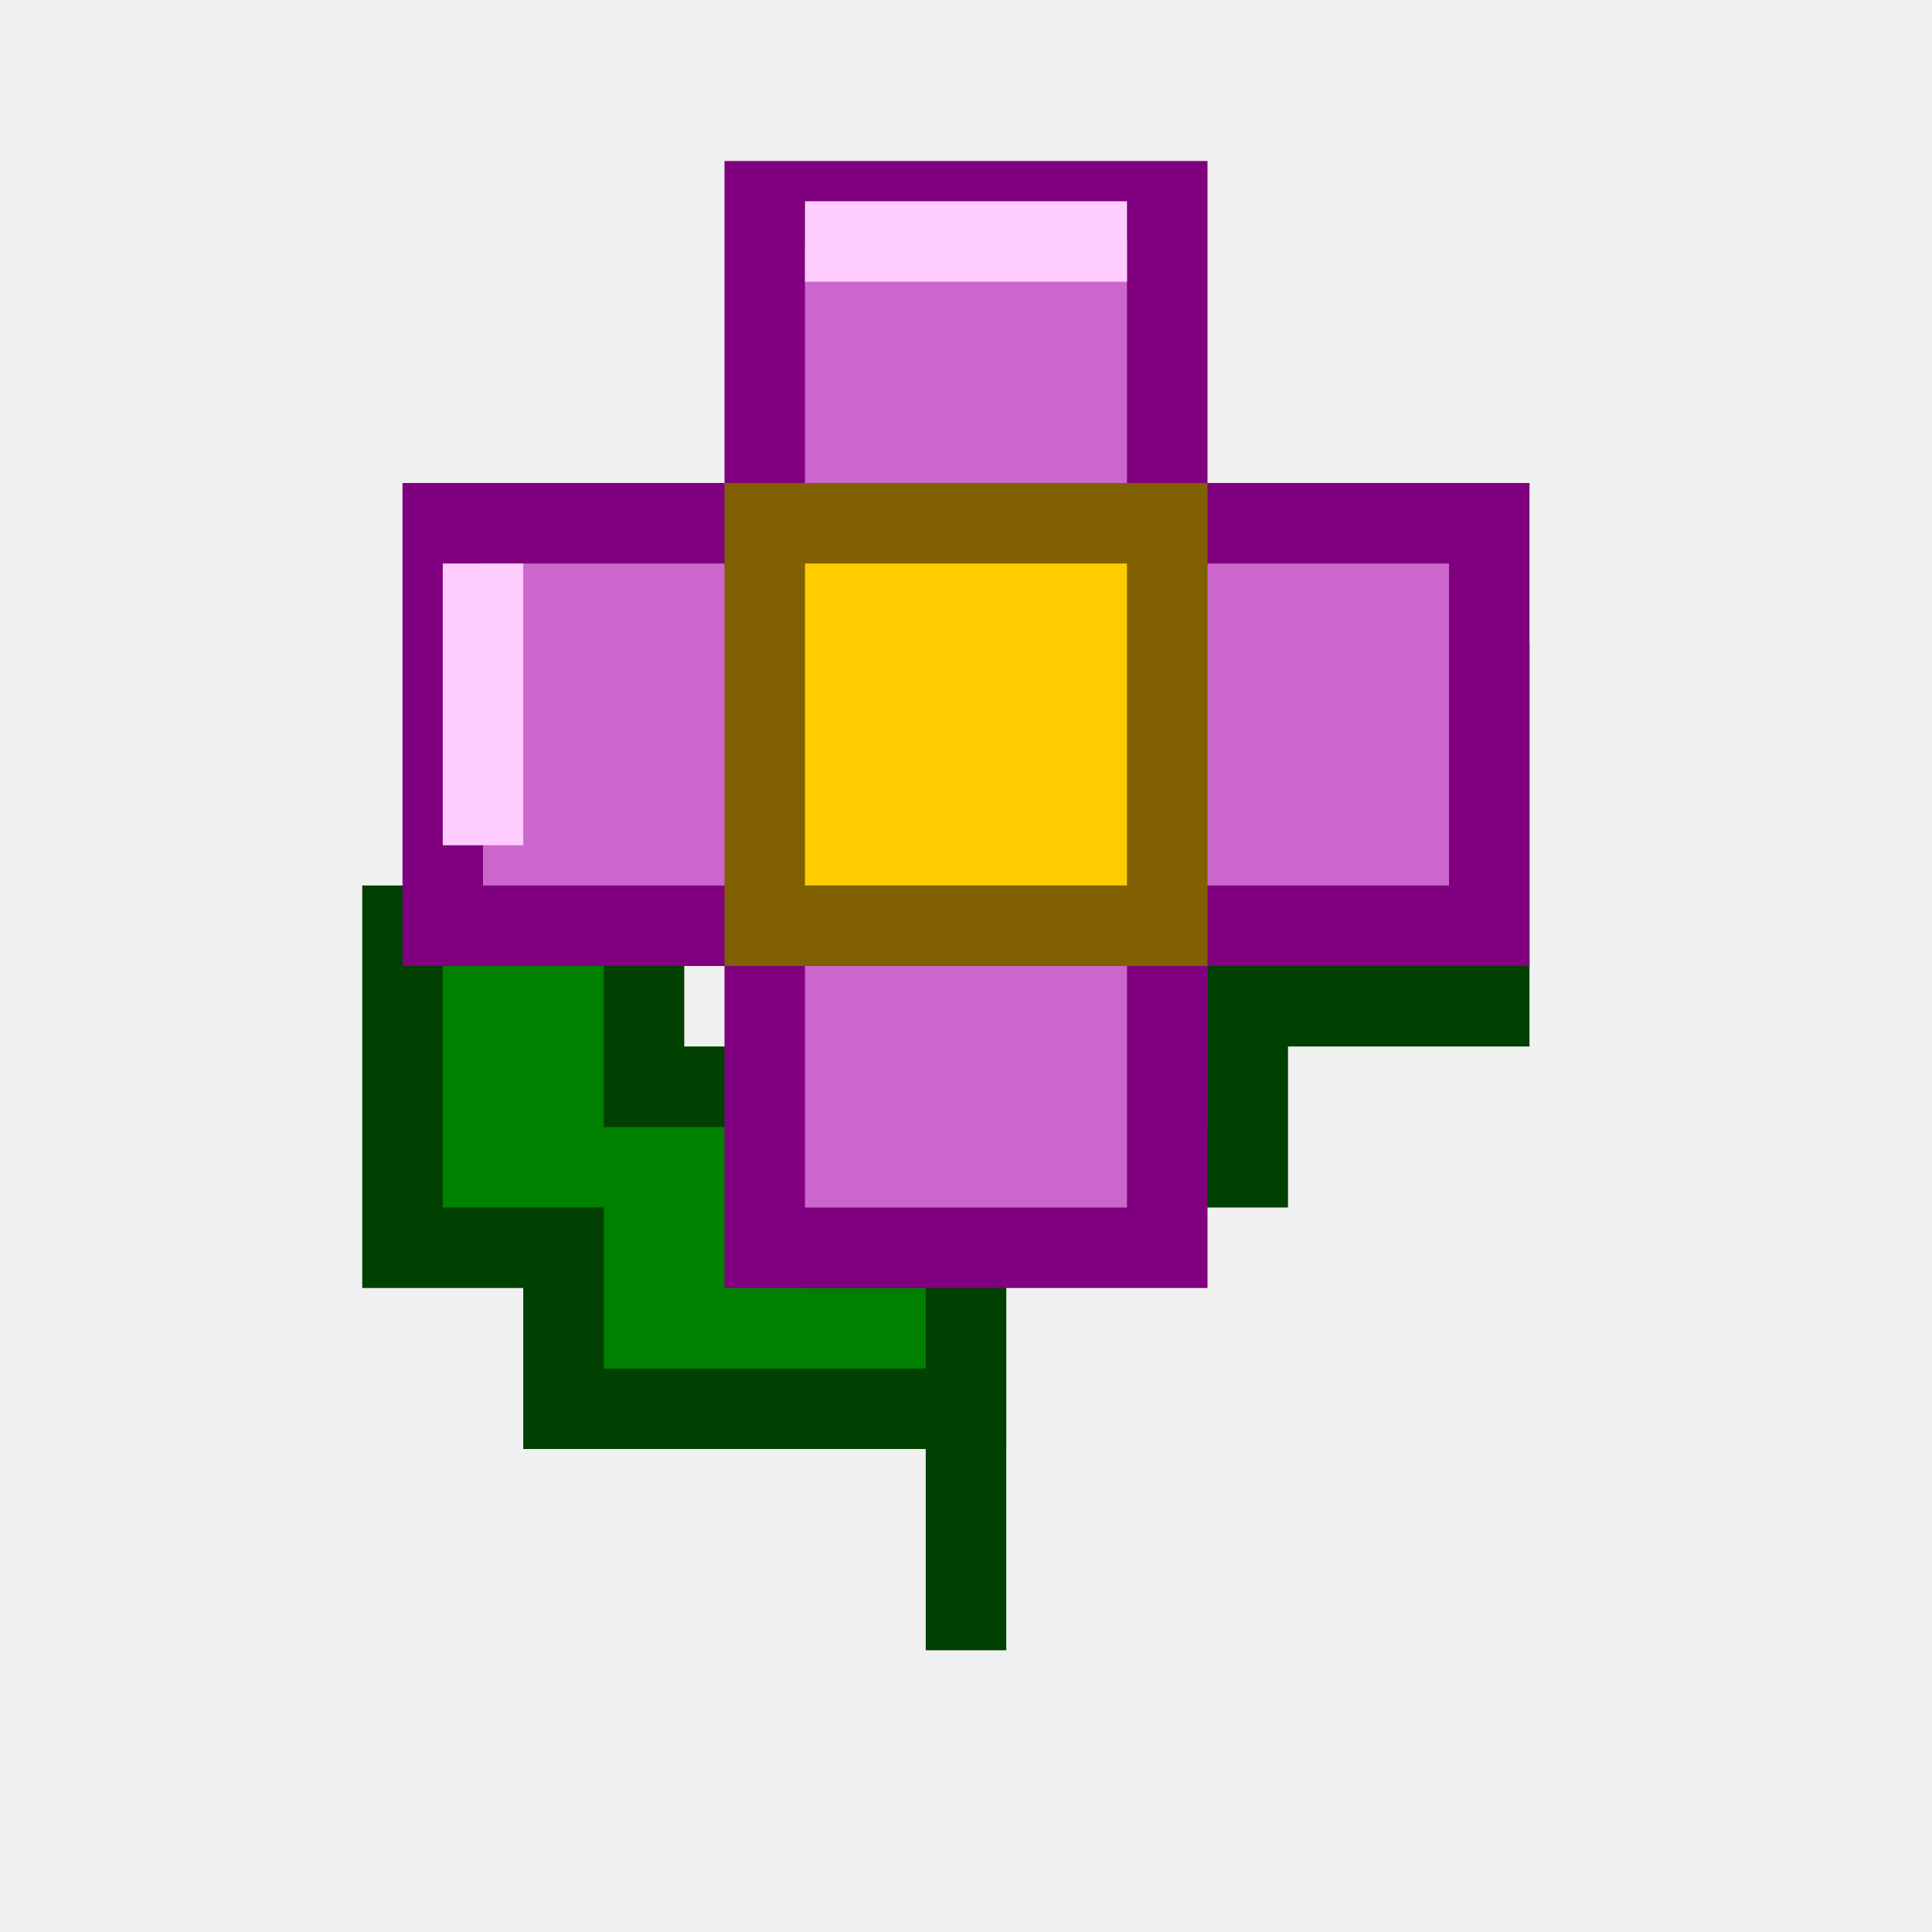
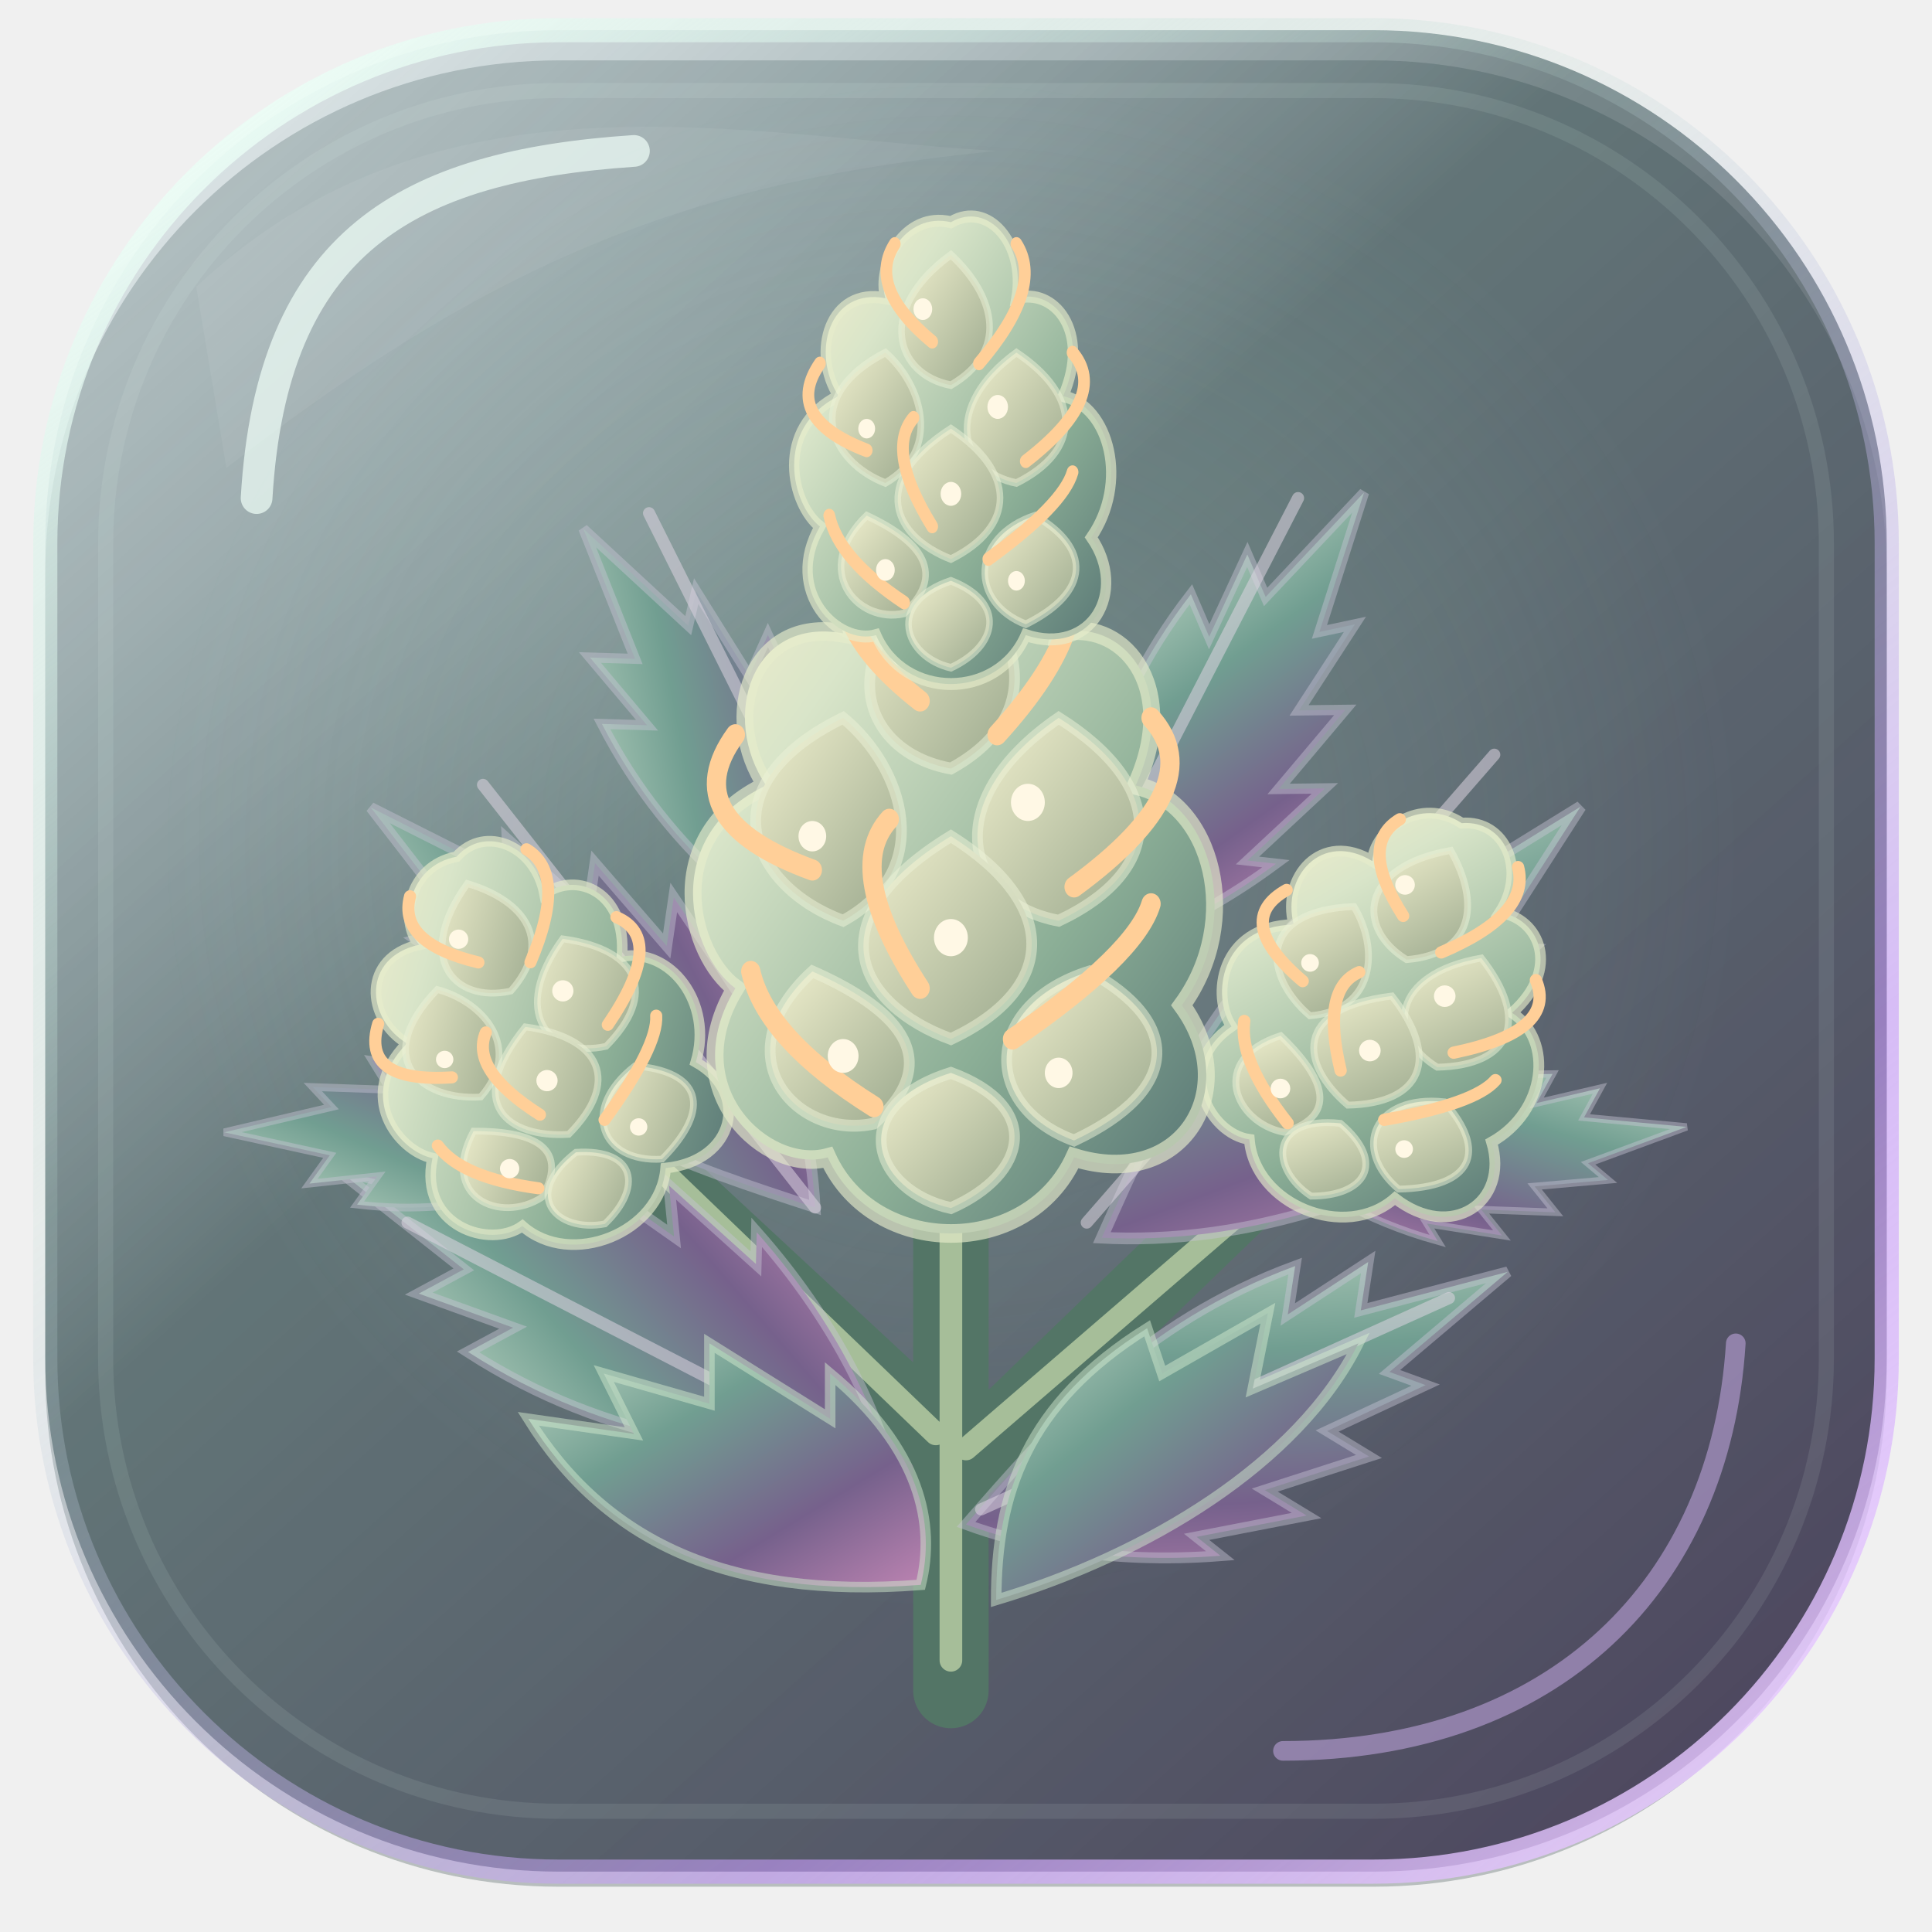
- <svg xmlns="http://www.w3.org/2000/svg" viewBox="0 0 48 48" class=" classic-icon" aria-hidden="true" focusable="false">
-   <path d="M24 41V21" stroke="#004000" stroke-width="2" />
-   <path d="M24 35H14v-4h-4v-8h6v4h5v4h3Zm0-6h7v-4h6v-8h-6v4h-5v4h-2Z" fill="#008000" stroke="#004000" stroke-width="2" />
-   <path d="M19 5h10v8h8v10h-8v8H19v-8h-8V13h8Z" fill="#cc66cc" stroke="#800080" stroke-width="2" />
-   <path d="M20 6h8M12 14v7" stroke="#ffccff" stroke-width="2" />
-   <path d="M19 13h10v10H19Z" fill="#ffcc00" stroke="#806000" stroke-width="2" />
+ <svg xmlns="http://www.w3.org/2000/svg" width="128" height="128" viewBox="0 0 128 128" fill="none">
+   <defs>
+     <linearGradient id="tile" x1="12" y1="8" x2="116" y2="124" gradientUnits="userSpaceOnUse">
+       <stop stop-color="#a6c5cb" stop-opacity=".28" />
+       <stop offset=".38" stop-color="#344d51" stop-opacity=".65" />
+       <stop offset="1" stop-color="#392e4c" stop-opacity=".85" />
+     </linearGradient>
+     <linearGradient id="rim" x1="18" y1="4" x2="110" y2="124" gradientUnits="userSpaceOnUse">
+       <stop stop-color="#edfff7" stop-opacity=".9" />
+       <stop offset=".34" stop-color="#bbdad2" stop-opacity=".18" />
+       <stop offset=".76" stop-color="#c69bfa" stop-opacity=".6" />
+       <stop offset="1" stop-color="#e9ccff" stop-opacity=".85" />
+     </linearGradient>
+     <radialGradient id="halo">
+       <stop stop-color="#c4f3dd" stop-opacity=".2" />
+       <stop offset="1" stop-color="#c4f3dd" stop-opacity="0" />
+     </radialGradient>
+     <linearGradient id="leaf" x1="0" y1="0" x2="1" y2="1">
+       <stop stop-color="#bfd7c4" />
+       <stop offset=".35" stop-color="#719e91" />
+       <stop offset=".7" stop-color="#76618c" />
+       <stop offset="1" stop-color="#bd84b2" />
+     </linearGradient>
+     <linearGradient id="bud" x1="0" y1="0" x2="1" y2="1">
+       <stop stop-color="#fcf1cc" />
+       <stop offset=".25" stop-color="#d9e5c9" />
+       <stop offset=".65" stop-color="#8bae96" />
+       <stop offset="1" stop-color="#516e70" />
+     </linearGradient>
+     <linearGradient id="bract" x1="0" y1="0" x2="1" y2="1">
+       <stop stop-color="#f0efcd" />
+       <stop offset="1" stop-color="#9ba98e" />
+     </linearGradient>
+     <path id="blade" d="M0 0C-4-9-8-18-7-30L-4-28-5-35-2-33 0-44 3-33 5-35 5-27 8-29 7-21 10-23 8-15 10-16C7-8 3-3 0 0Z" />
+     <g id="bloom">
+       <path d="M0-24C-5-25-8-20-7-17-13-18-15-12-12-8-19-5-17 2-14 4-18 10-12 15-8 14-5 20 5 20 8 14 15 16 19 10 15 5 19 0 17-7 12-8 15-14 11-18 7-17 8-22 4-26 0-24Z" fill="url(#bud)" stroke="#e7edcb" stroke-opacity=".65" stroke-width="1.1" />
+       <g fill="url(#bract)" stroke="#ecf2d8" stroke-opacity=".52" stroke-width=".7">
+         <path d="M0-21C-8-16-6-10 0-9 6-12 5-17 0-21Z" />
+         <path d="M-7-12C-16-8-13-2-7 0-1-3-3-9-7-12Z" />
+         <path d="M7-12C-1-7 1-1 7 0 14-3 14-8 7-12Z" />
+         <path d="M0-5C-9 0-6 5 0 7 7 4 7-1 0-5Z" />
+         <path d="M-9 3C-15 8-10 13-5 12 0 8-4 5-9 3Z" />
+         <path d="M9 3C2 5 2 11 8 13 15 10 15 6 9 3Z" />
+         <path d="M0 9C-7 11-5 16 0 17 5 15 6 11 0 9Z" />
+       </g>
+       <g stroke="#ffcf98" stroke-width="1.25" stroke-linecap="round">
+         <path d="M-2-13Q-9-18-6-22M3-11Q10-18 7-22M-9-3Q-18-6-14-11M8-2Q17-8 13-12M-2 4Q-7-3-4-6M4 7Q12 2 13-1M-5 11Q-12 7-13 3" />
+       </g>
+       <g fill="#fff8e5">
+         <circle cx="-3" cy="-16" r="1" />
+         <circle cx="5" cy="-7" r="1.1" />
+         <circle cx="-9" cy="-5" r=".9" />
+         <circle cx="0" cy="1" r="1.1" />
+         <circle cx="-7" cy="8" r="1" />
+         <circle cx="7" cy="9" r=".9" />
+       </g>
+     </g>
+   </defs>
+   <rect x="3" y="4" width="122" height="121" rx="34" fill="#081e21" fill-opacity=".24" />
+   <rect x="3" y="2" width="122" height="122" rx="34" fill="url(#tile)" stroke="url(#rim)" stroke-width="1.6" />
+   <rect x="7" y="6" width="114" height="114" rx="30" stroke="#ebfff5" stroke-opacity=".09" />
+   <ellipse cx="63" cy="56" rx="52" ry="51" fill="url(#halo)" />
+   <g stroke-linecap="round">
+     <path d="M63 112V46M63 96 35 70M64 97 93 69" stroke="#537566" stroke-width="5" />
+     <path d="M63 110V49M62 95 36 70M64 96 93 71" stroke="#c1d7a9" stroke-opacity=".75" stroke-width="1.5" />
+   </g>
+   <g fill="url(#leaf)" stroke="#c6c4d4" stroke-opacity=".45" stroke-width=".8">
+     <use href="#blade" transform="translate(59 97) rotate(-62) scale(.94)" />
+     <use href="#blade" transform="translate(64 101) rotate(65) scale(.9)" />
+     <use href="#blade" transform="translate(54 80) rotate(-48) scale(.9)" />
+     <use href="#blade" transform="translate(73 82) rotate(48) scale(.97)" />
+     <use href="#blade" transform="translate(58 66) rotate(-32) scale(.83)" />
+     <use href="#blade" transform="translate(70 64) rotate(33) scale(.85)" />
+     <use href="#blade" transform="translate(43 76) rotate(-88) scale(.64)" />
+     <use href="#blade" transform="translate(85 77) rotate(85) scale(.61)" />
+   </g>
+   <g stroke="#dfd6e2" stroke-opacity=".53" stroke-width=".8" stroke-linecap="round">
+     <path d="M58 97 27 81M65 100 96 86M54 80 32 52M72 81 99 50M59 66 43 34M70 64 86 33" />
+   </g>
+   <use href="#bloom" transform="translate(36 71) rotate(-22) scale(.64)" />
+   <use href="#bloom" transform="translate(91 69) rotate(22) scale(.65)" />
+   <use href="#bloom" transform="translate(63 61) scale(1.02 1.12)" />
+   <use href="#bloom" transform="translate(63 32) scale(.62 .72)" />
+   <g fill="url(#leaf)" stroke="#d2ebcf" stroke-opacity=".5" stroke-width=".7">
+     <path d="M61 105C48 106 40 102 35 94l7 1-2-4 7 2 0-4 8 5 0-3c6 5 7 10 6 14Z" />
+     <path d="M66 106c10-3 20-9 24-17l-7 3 1-5-7 4-1-3c-8 5-10 11-10 18Z" />
+   </g>
+   <path d="M17 33C18 16 27 11 42 10" stroke="#f0fff9" stroke-opacity=".7" stroke-width="2.1" stroke-linecap="round" />
+   <path d="M85 116c18 0 29-11 30-27" stroke="#dfbdff" stroke-opacity=".45" stroke-width="1.3" stroke-linecap="round" />
+   <path d="M13 19C29 4 49 9 66 10c-20 2-33 7-51 21Z" fill="#fff" fill-opacity=".055" />
</svg>
